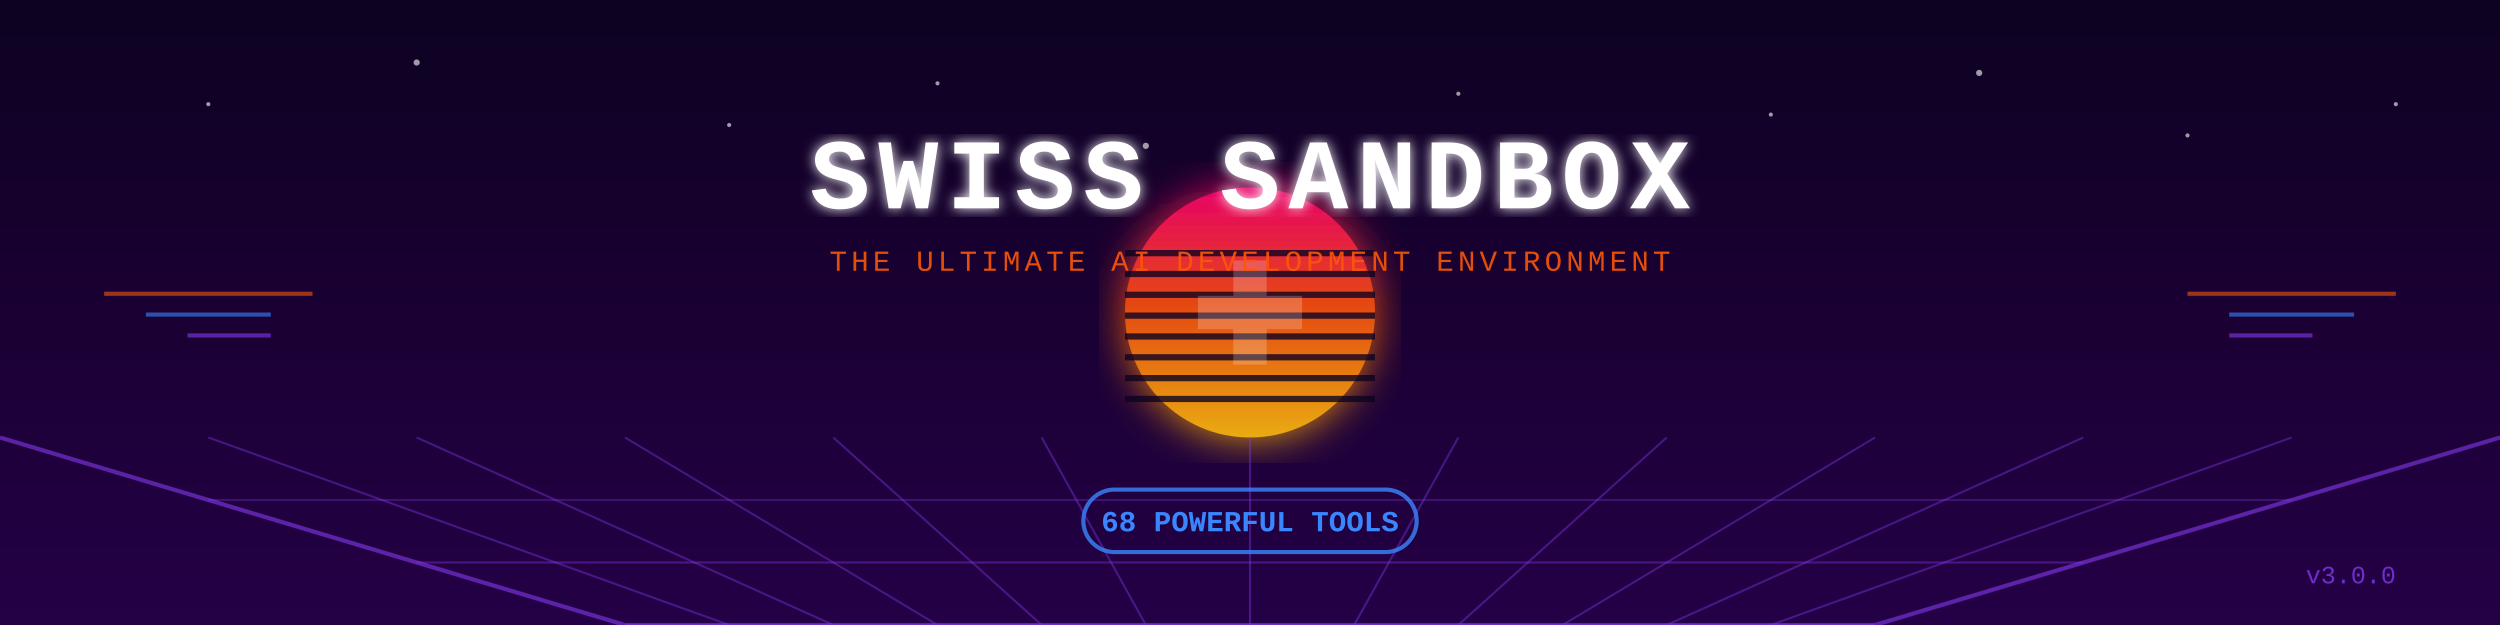
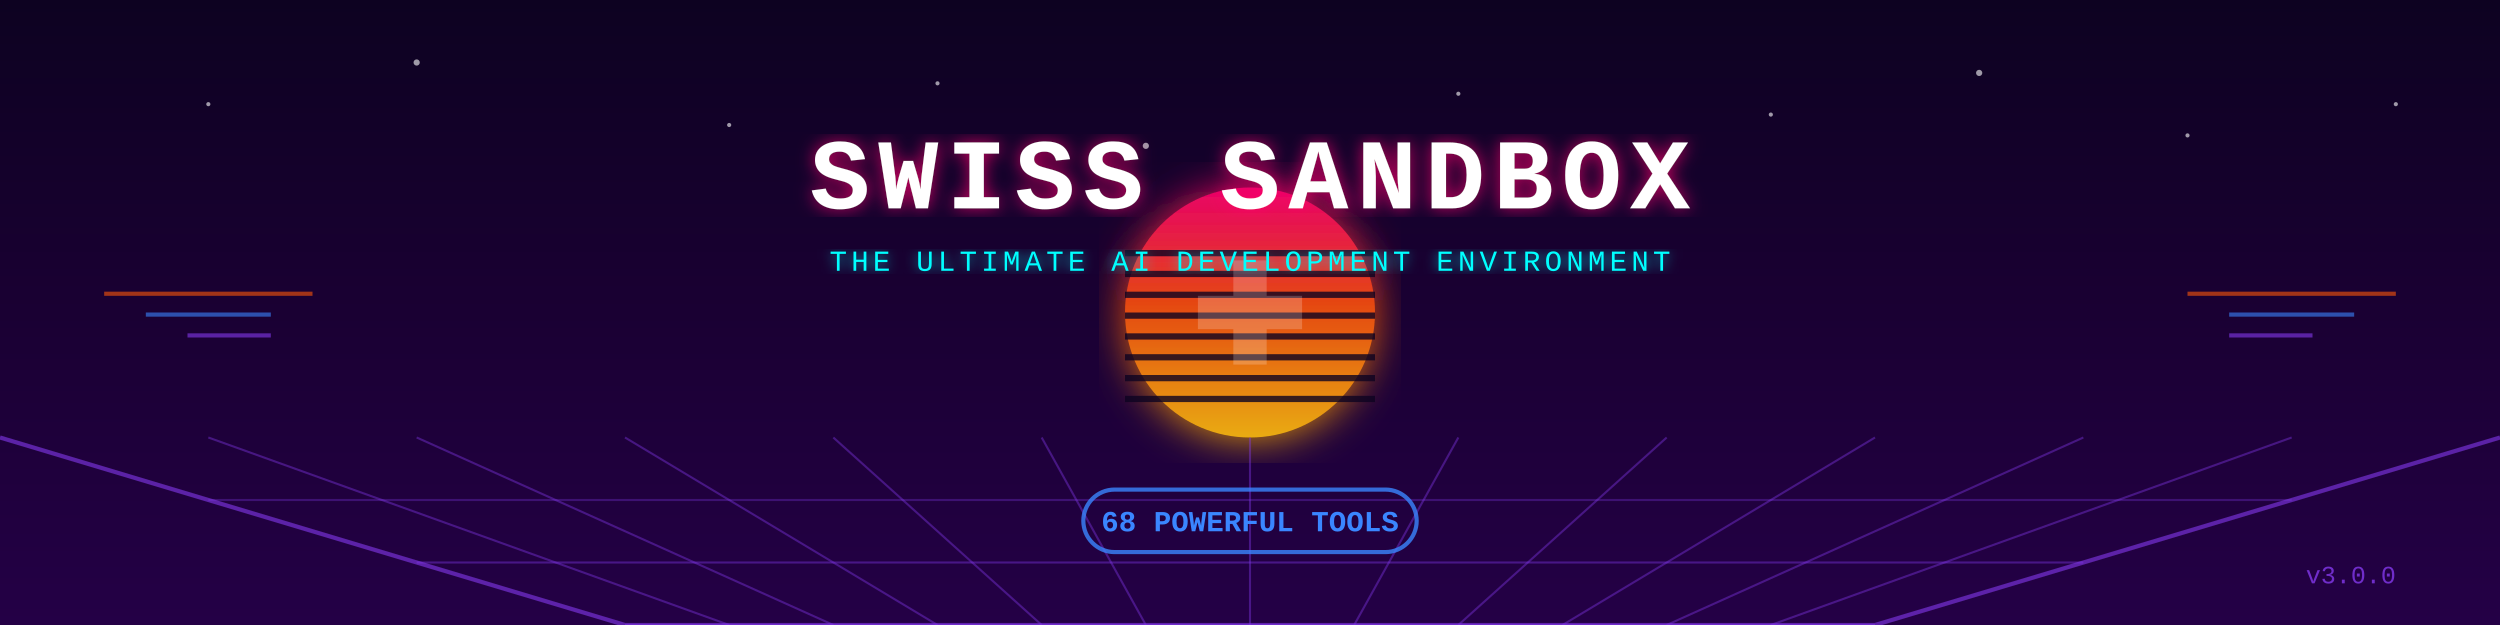
<svg xmlns="http://www.w3.org/2000/svg" width="1200" height="300" viewBox="0 0 1200 300">
  <defs>
    <linearGradient id="sky-gradient" x1="0%" y1="0%" x2="0%" y2="100%">
      <stop offset="0%" style="stop-color:#0D0221;stop-opacity:1" />
      <stop offset="50%" style="stop-color:#1A0033;stop-opacity:1" />
      <stop offset="100%" style="stop-color:#240046;stop-opacity:1" />
    </linearGradient>
    <linearGradient id="sun-gradient" x1="0%" y1="0%" x2="0%" y2="100%">
      <stop offset="0%" style="stop-color:#FF006E;stop-opacity:1" />
      <stop offset="50%" style="stop-color:#FB5607;stop-opacity:1" />
      <stop offset="100%" style="stop-color:#FFBE0B;stop-opacity:1" />
    </linearGradient>
    <linearGradient id="grid-gradient" x1="0%" y1="0%" x2="0%" y2="100%">
      <stop offset="0%" style="stop-color:#8338EC;stop-opacity:0.8" />
      <stop offset="100%" style="stop-color:#3A86FF;stop-opacity:0.3" />
    </linearGradient>
-     <filter id="text-glow">
+     <filter id="text-glow-magenta">
+       <feGaussianBlur stdDeviation="4" result="coloredBlur" />
+       <feFlood flood-color="#FF006E" flood-opacity="0.8" />
+       <feComposite in2="coloredBlur" operator="in" />
+       <feMerge>
+         <feMergeNode />
+         <feMergeNode in="SourceGraphic" />
+       </feMerge>
+     </filter>
+     <filter id="text-glow-cyan">
      <feGaussianBlur stdDeviation="3" result="coloredBlur" />
+       <feFlood flood-color="#00FFFF" flood-opacity="0.7" />
+       <feComposite in2="coloredBlur" operator="in" />
      <feMerge>
-         <feMergeNode in="coloredBlur" />
+         <feMergeNode />
        <feMergeNode in="SourceGraphic" />
      </feMerge>
    </filter>
    <filter id="sun-glow">
      <feGaussianBlur stdDeviation="10" result="coloredBlur" />
      <feMerge>
        <feMergeNode in="coloredBlur" />
        <feMergeNode in="SourceGraphic" />
      </feMerge>
    </filter>
    <pattern id="grid" x="0" y="0" width="40" height="40" patternUnits="userSpaceOnUse">
      <path d="M 40 0 L 0 0 0 40" fill="none" stroke="url(#grid-gradient)" stroke-width="1" opacity="0.3" />
    </pattern>
  </defs>
  <rect width="1200" height="300" fill="url(#sky-gradient)" />
  <g opacity="0.6">
    <circle cx="100" cy="50" r="1" fill="white" />
    <circle cx="200" cy="30" r="1.5" fill="white" />
    <circle cx="350" cy="60" r="1" fill="white" />
    <circle cx="450" cy="40" r="1" fill="white" />
    <circle cx="550" cy="70" r="1.5" fill="white" />
    <circle cx="700" cy="45" r="1" fill="white" />
    <circle cx="850" cy="55" r="1" fill="white" />
    <circle cx="950" cy="35" r="1.5" fill="white" />
    <circle cx="1050" cy="65" r="1" fill="white" />
    <circle cx="1150" cy="50" r="1" fill="white" />
  </g>
  <g transform="translate(600, 150)">
    <circle cx="0" cy="0" r="60" fill="url(#sun-gradient)" filter="url(#sun-glow)" opacity="0.9" />
    <rect x="-60" y="-30" width="120" height="3" fill="#0D0221" opacity="0.8" />
    <rect x="-60" y="-20" width="120" height="3" fill="#0D0221" opacity="0.8" />
    <rect x="-60" y="-10" width="120" height="3" fill="#0D0221" opacity="0.8" />
    <rect x="-60" y="0" width="120" height="3" fill="#0D0221" opacity="0.8" />
    <rect x="-60" y="10" width="120" height="3" fill="#0D0221" opacity="0.8" />
    <rect x="-60" y="20" width="120" height="3" fill="#0D0221" opacity="0.8" />
    <rect x="-60" y="30" width="120" height="3" fill="#0D0221" opacity="0.8" />
    <rect x="-60" y="40" width="120" height="3" fill="#0D0221" opacity="0.8" />
  </g>
  <g transform="translate(600, 210)">
    <path d="M -600 0 L -300 90 L 300 90 L 600 0" fill="none" stroke="#8338EC" stroke-width="2" opacity="0.6" />
    <path d="M -500 0 L -250 90" fill="none" stroke="#8338EC" stroke-width="1" opacity="0.4" />
    <path d="M -400 0 L -200 90" fill="none" stroke="#8338EC" stroke-width="1" opacity="0.4" />
    <path d="M -300 0 L -150 90" fill="none" stroke="#8338EC" stroke-width="1" opacity="0.4" />
    <path d="M -200 0 L -100 90" fill="none" stroke="#8338EC" stroke-width="1" opacity="0.4" />
    <path d="M -100 0 L -50 90" fill="none" stroke="#8338EC" stroke-width="1" opacity="0.4" />
    <path d="M 0 0 L 0 90" fill="none" stroke="#8338EC" stroke-width="1" opacity="0.4" />
    <path d="M 100 0 L 50 90" fill="none" stroke="#8338EC" stroke-width="1" opacity="0.4" />
    <path d="M 200 0 L 100 90" fill="none" stroke="#8338EC" stroke-width="1" opacity="0.4" />
    <path d="M 300 0 L 150 90" fill="none" stroke="#8338EC" stroke-width="1" opacity="0.4" />
    <path d="M 400 0 L 200 90" fill="none" stroke="#8338EC" stroke-width="1" opacity="0.4" />
    <path d="M 500 0 L 250 90" fill="none" stroke="#8338EC" stroke-width="1" opacity="0.4" />
    <path d="M -300 90 L 300 90" fill="none" stroke="#8338EC" stroke-width="1" opacity="0.5" />
    <path d="M -400 60 L 400 60" fill="none" stroke="#8338EC" stroke-width="1" opacity="0.4" />
    <path d="M -500 30 L 500 30" fill="none" stroke="#8338EC" stroke-width="1" opacity="0.3" />
  </g>
  <g transform="translate(600, 150)" opacity="0.2">
    <rect x="-8" y="-25" width="16" height="50" fill="white" />
    <rect x="-25" y="-8" width="50" height="16" fill="white" />
  </g>
-   <text x="600" y="100" font-family="'Courier New', monospace" font-size="48" font-weight="bold" text-anchor="middle" fill="#FFFFFF" filter="url(#text-glow)" letter-spacing="4">
+   <text x="600" y="100" font-family="'Courier New', monospace" font-size="48" font-weight="bold" text-anchor="middle" fill="#FFFFFF" filter="url(#text-glow-magenta)" letter-spacing="4">
    SWISS SANDBOX
  </text>
-   <text x="600" y="130" font-family="'Courier New', monospace" font-size="14" text-anchor="middle" fill="#FB5607" letter-spacing="2" opacity="0.9">
+   <text x="600" y="130" font-family="'Courier New', monospace" font-size="14" text-anchor="middle" fill="#00FFFF" filter="url(#text-glow-cyan)" letter-spacing="2">
    THE ULTIMATE AI DEVELOPMENT ENVIRONMENT
  </text>
  <g transform="translate(600, 250)">
    <rect x="-80" y="-15" width="160" height="30" rx="15" fill="none" stroke="#3A86FF" stroke-width="2" opacity="0.8" />
    <text x="0" y="5" font-family="'Courier New', monospace" font-size="14" font-weight="bold" text-anchor="middle" fill="#3A86FF">
      68 POWERFUL TOOLS
    </text>
  </g>
  <text x="1150" y="280" font-family="'Courier New', monospace" font-size="12" text-anchor="end" fill="#8338EC" opacity="0.8">
    v3.0.0
  </text>
  <g opacity="0.6">
    <rect x="50" y="140" width="100" height="2" fill="#FB5607" />
    <rect x="70" y="150" width="60" height="2" fill="#3A86FF" />
    <rect x="90" y="160" width="40" height="2" fill="#8338EC" />
    <rect x="1050" y="140" width="100" height="2" fill="#FB5607" />
    <rect x="1070" y="150" width="60" height="2" fill="#3A86FF" />
    <rect x="1070" y="160" width="40" height="2" fill="#8338EC" />
  </g>
</svg>
